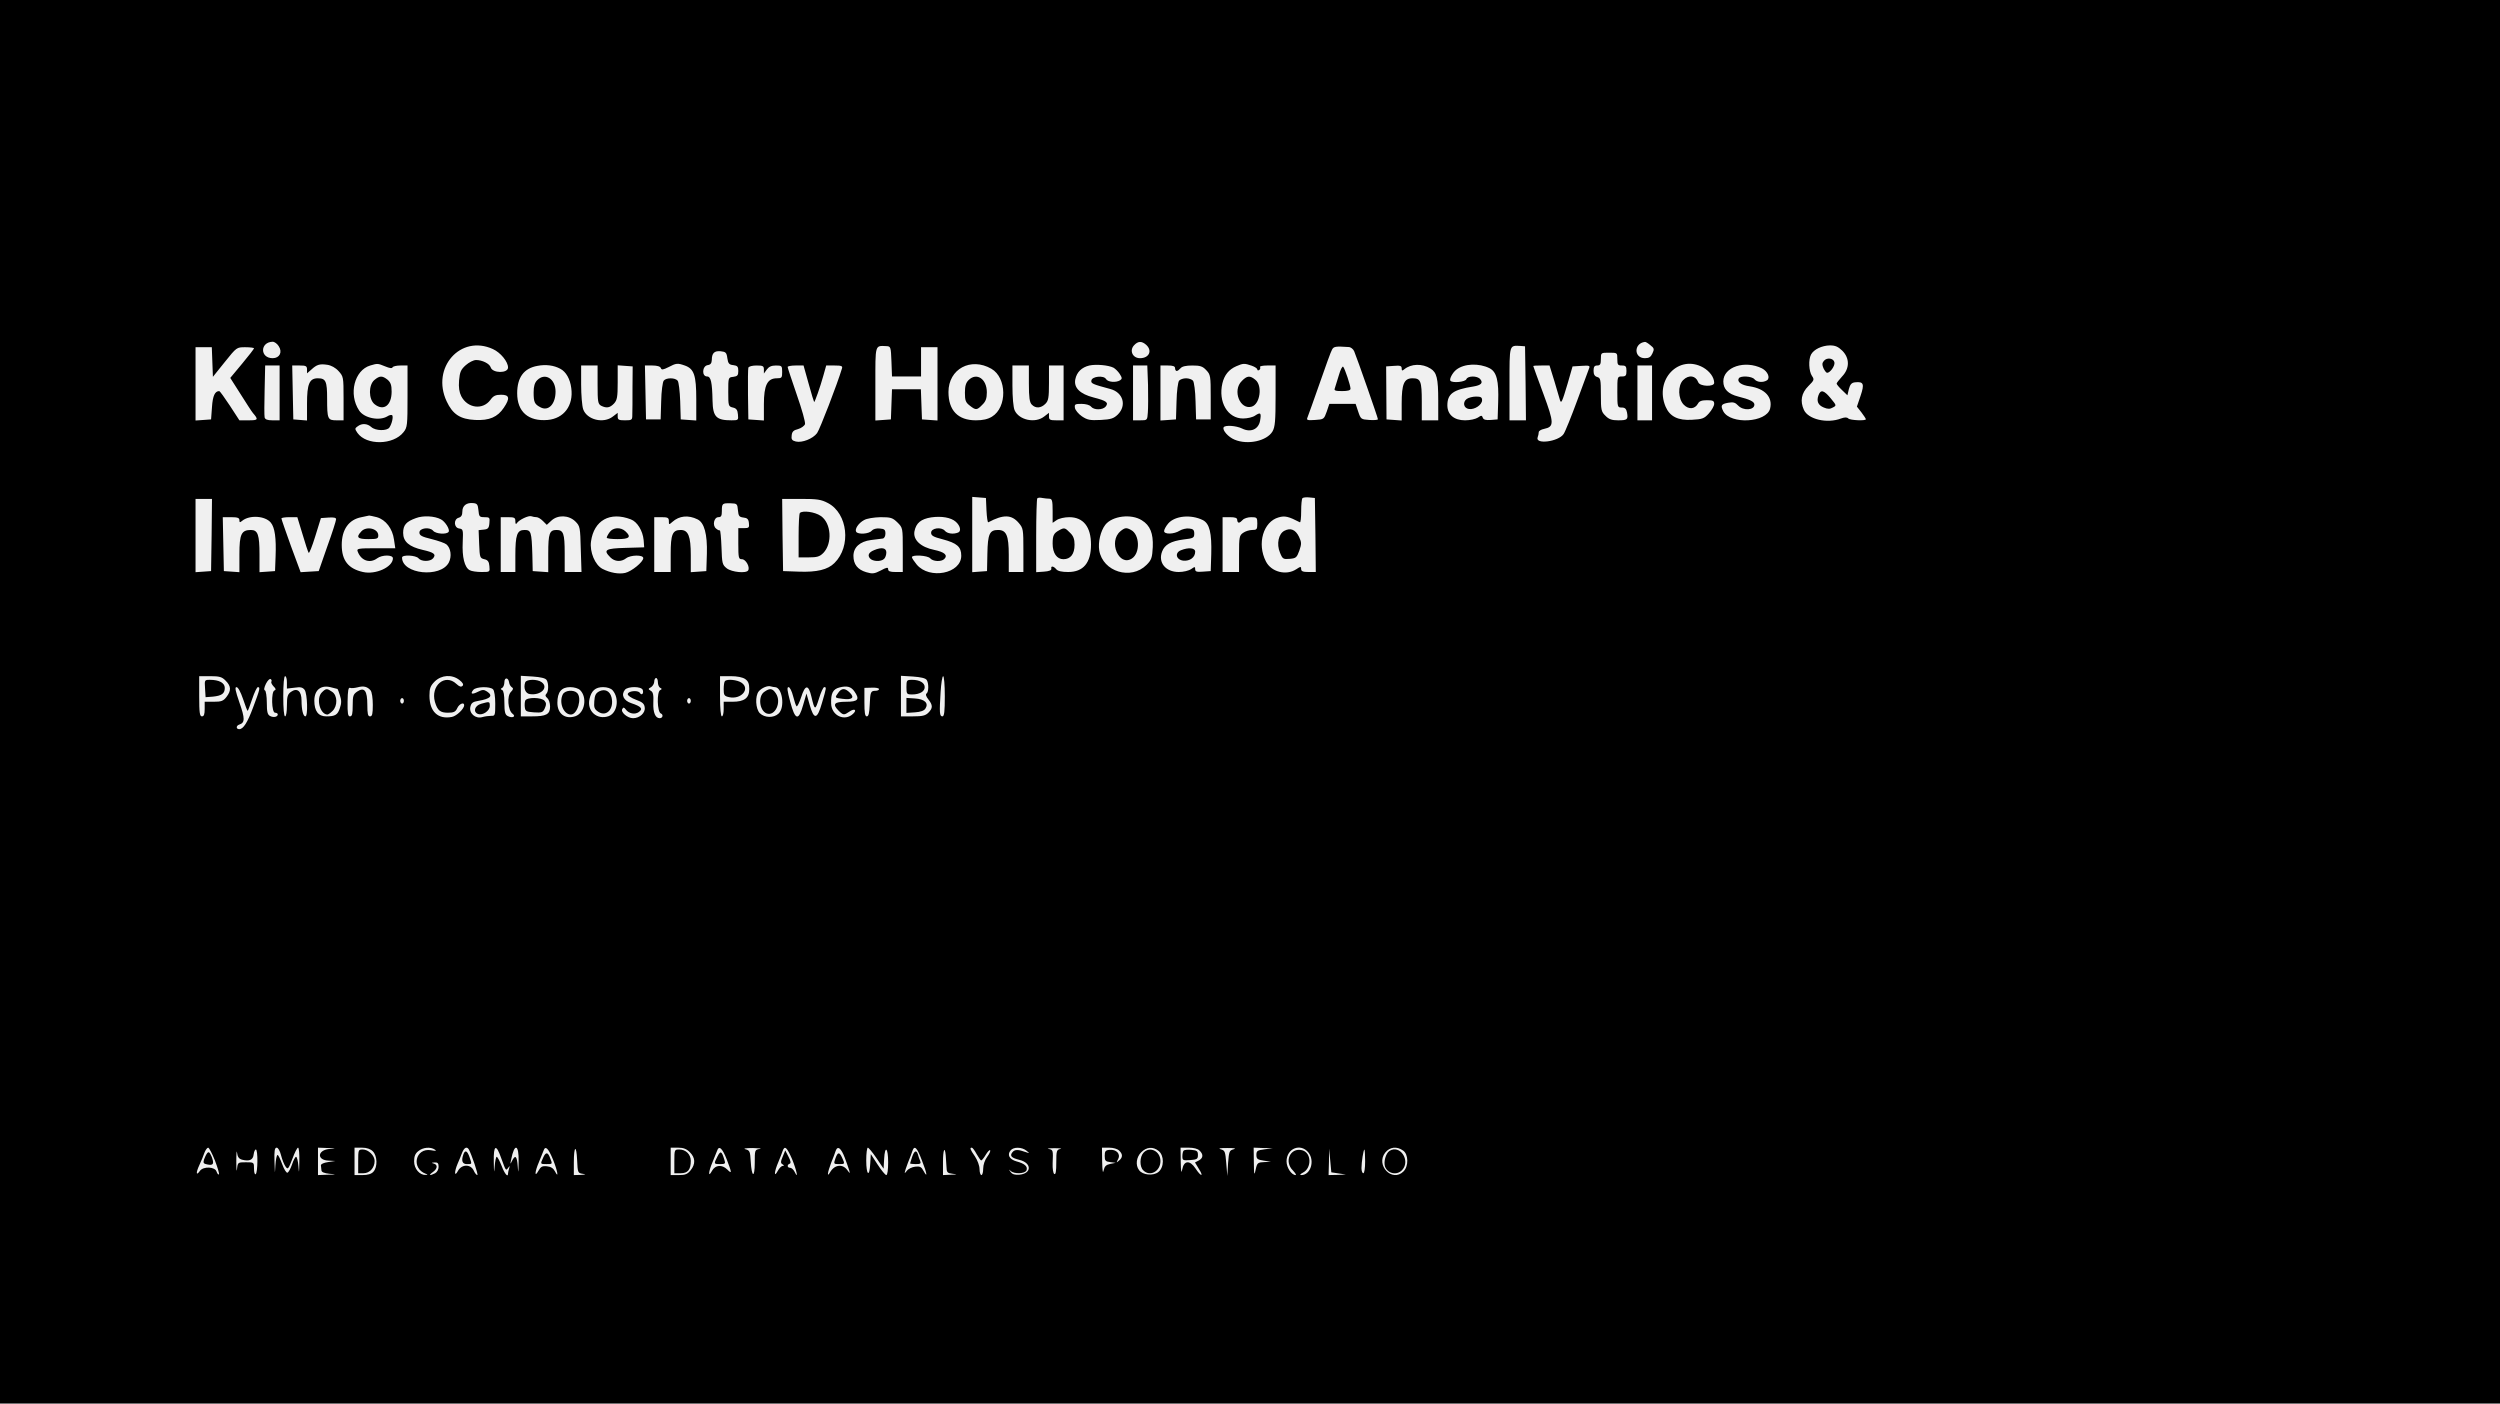
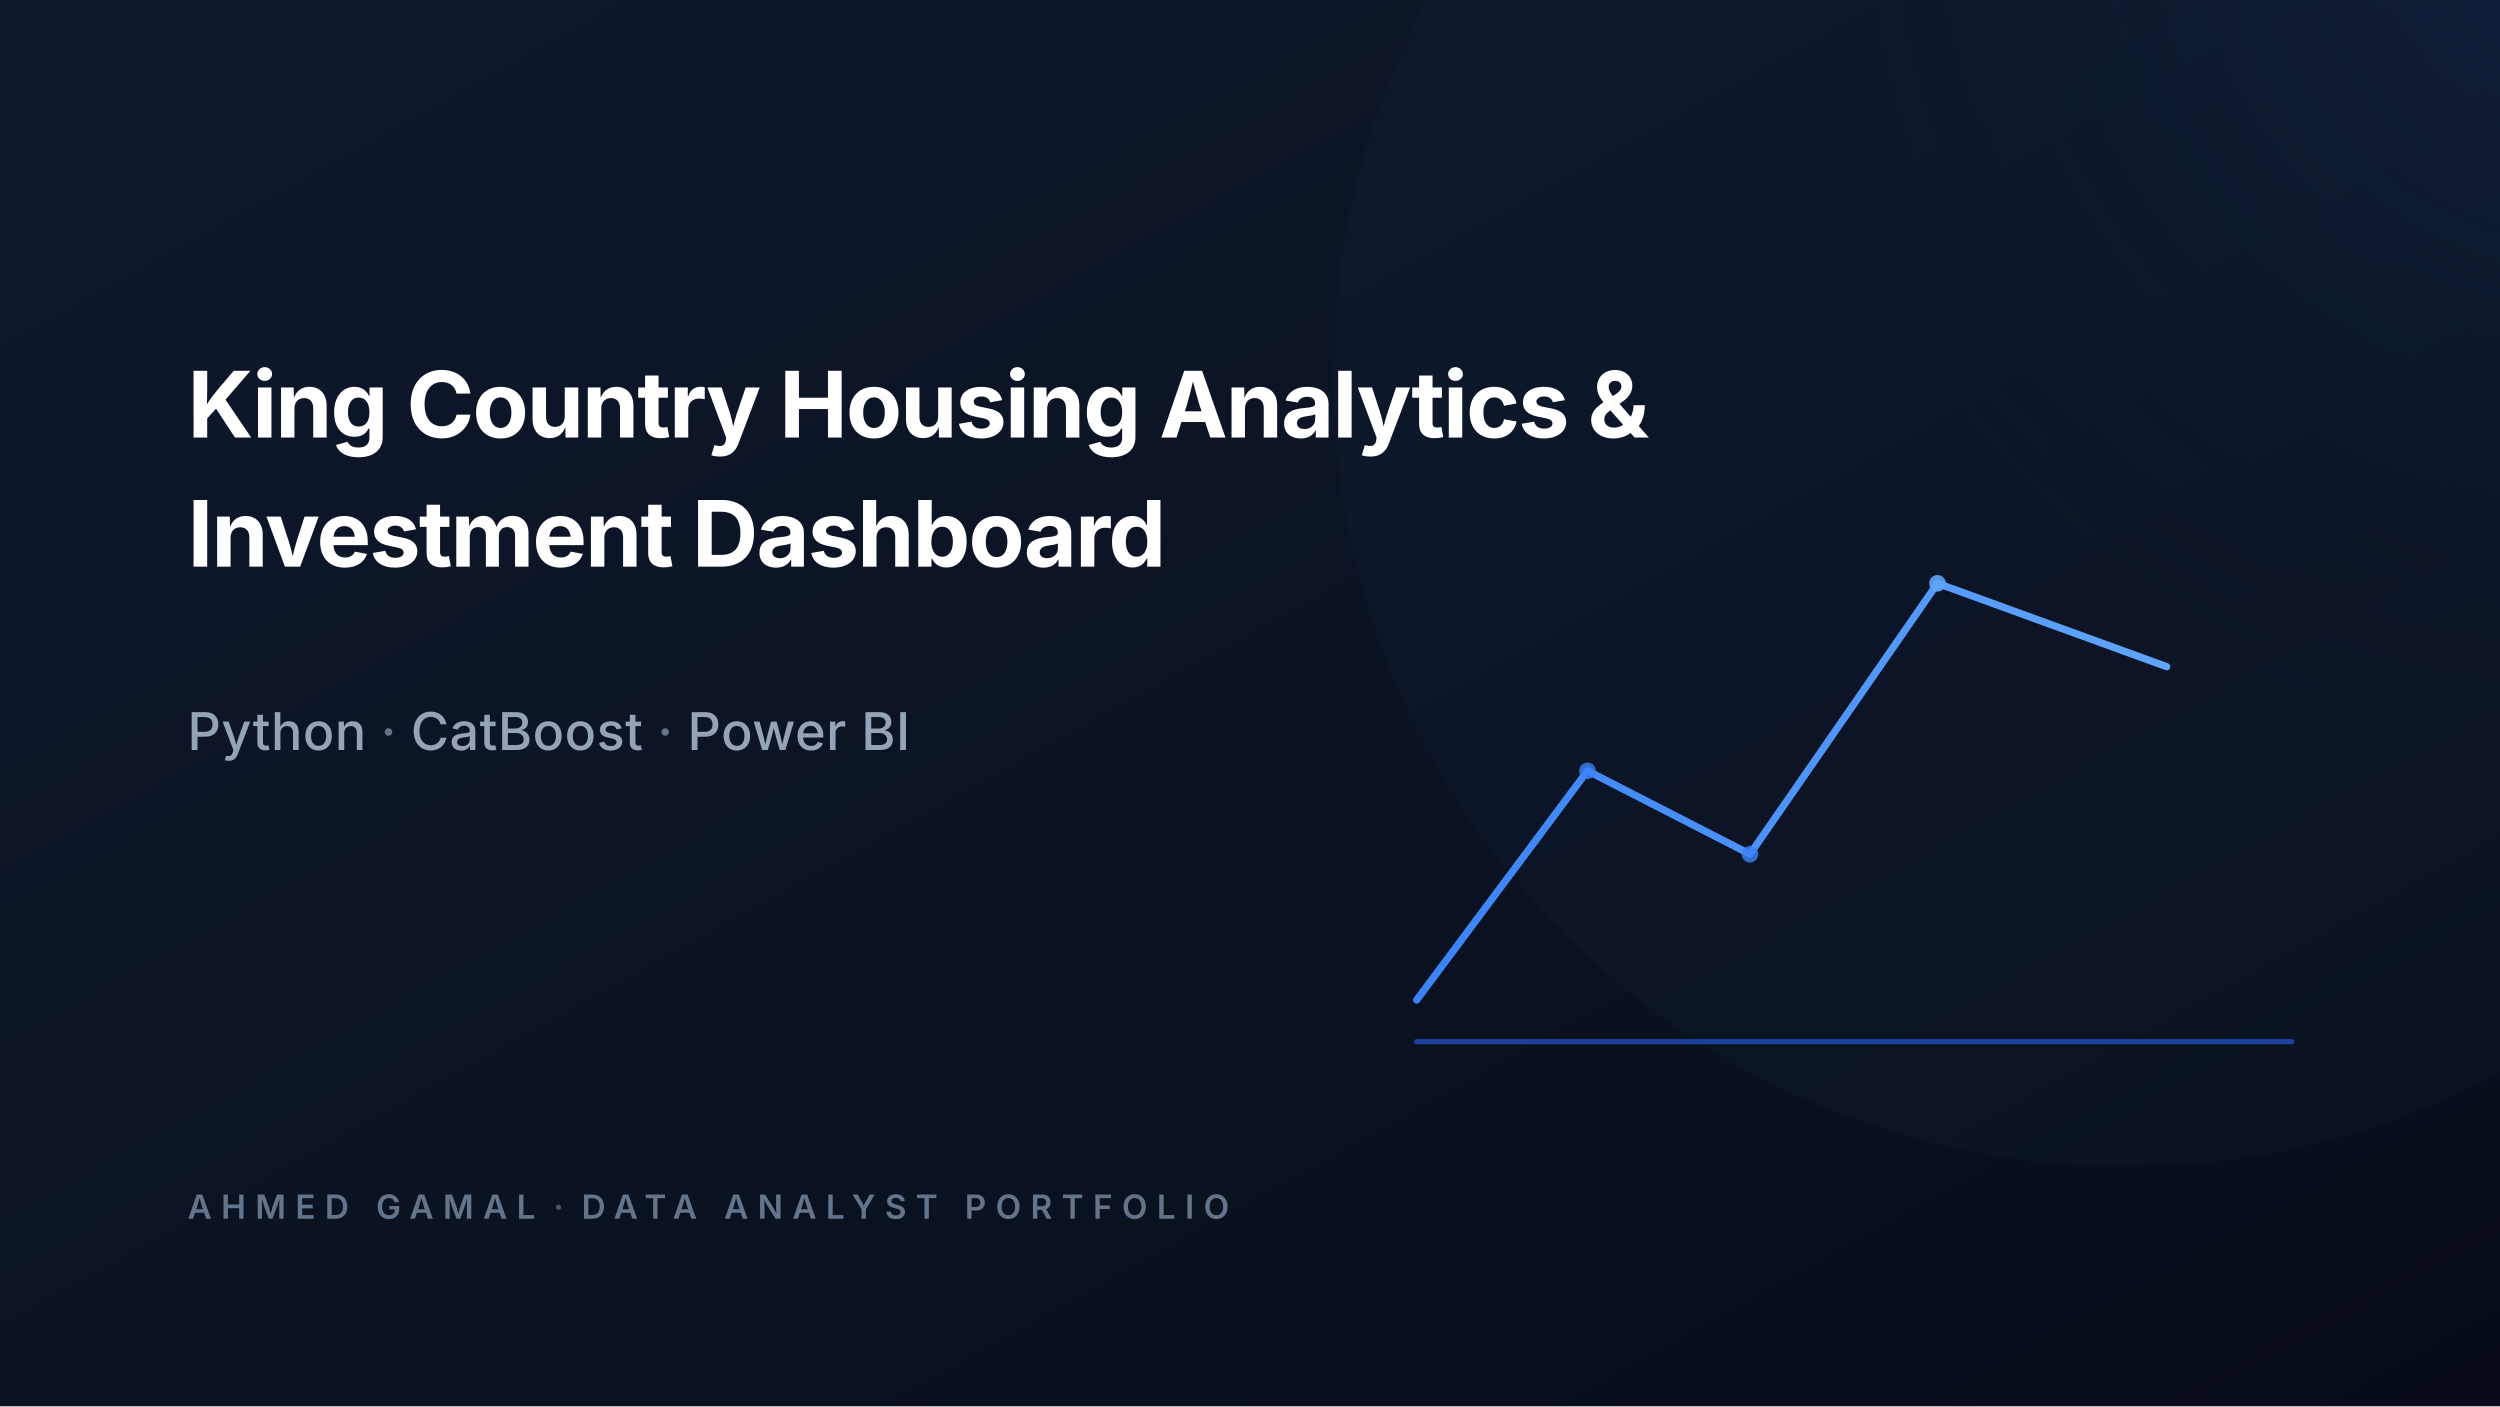
- <svg xmlns="http://www.w3.org/2000/svg" version="1.0" width="1368pt" height="768pt" viewBox="0 0 1368 768" preserveAspectRatio="xMidYMid meet">
-   <g transform="translate(0,768) scale(0.1,-0.1)" fill="#000000" stroke="none">
-     <path d="M0 3840 l0 -3840 6840 0 6840 0 0 3840 0 3840 -6840 0 -6840 0 0 -3840z m1525 1946 c22 -33 5 -66 -33 -66 -70 0 -70 88 0 90 10 0 25 -11 33 -24z m4747 7 c35 -32 16 -73 -34 -73 -40 0 -59 41 -33 70 22 24 42 25 67 3z m2759 -2 c21 -16 22 -22 11 -45 -9 -20 -19 -26 -41 -26 -62 0 -61 82 0 89 4 1 17 -7 30 -18z m-6334 -21 c42 -19 83 -69 83 -101 0 -33 -85 -32 -95 1 -6 20 -46 40 -80 40 -14 0 -39 -13 -56 -28 -27 -24 -33 -37 -37 -84 -3 -38 1 -64 12 -86 34 -66 117 -77 159 -21 16 23 29 29 59 29 46 0 50 -19 15 -71 -34 -51 -79 -71 -157 -67 -82 4 -123 31 -156 102 -86 184 76 367 253 286z m2181 -68 l3 -82 79 0 80 0 0 80 0 80 45 0 45 0 0 -201 0 -200 -42 3 -43 3 -3 83 -3 82 -79 0 -79 0 -3 -82 -3 -83 -42 -3 -43 -3 0 200 c0 218 -3 210 60 207 24 -1 25 -4 28 -84z m2502 79 c11 0 25 -11 30 -23 16 -38 130 -364 130 -372 0 -4 -21 -6 -47 -4 -45 3 -47 4 -61 46 l-14 42 -72 0 -72 0 -14 -42 c-15 -42 -16 -43 -64 -46 -44 -3 -48 -1 -41 15 4 10 34 93 66 185 32 92 62 176 68 185 9 17 19 19 91 14z m968 -198 l2 -203 -45 0 -45 0 0 199 c0 218 -2 211 60 208 l25 -2 3 -202z m1733 178 c41 -41 41 -97 -1 -141 -16 -18 -30 -35 -30 -39 0 -4 13 -20 29 -35 l30 -29 8 34 c7 26 15 35 34 37 47 5 52 -9 30 -74 l-20 -59 25 -32 c13 -17 24 -34 24 -37 0 -10 -86 -6 -96 4 -8 8 -20 7 -40 0 -76 -29 -179 -5 -203 47 -22 48 -14 92 24 130 32 32 34 36 20 56 -17 25 -20 89 -5 117 15 28 59 49 103 50 30 0 45 -7 68 -29z m-8919 -62 l3 -81 65 81 c65 81 65 81 112 81 27 0 48 -3 48 -6 0 -3 -29 -41 -65 -84 l-65 -78 56 -88 c31 -49 61 -96 68 -104 31 -36 29 -40 -23 -40 l-51 0 -52 80 c-29 44 -55 80 -58 80 -24 0 -36 -26 -40 -87 l-5 -68 -42 -3 -43 -3 0 200 0 201 45 0 44 0 3 -81z m2818 21 c4 -29 10 -36 33 -38 22 -3 27 -8 27 -32 0 -24 -5 -29 -27 -32 -28 -3 -28 -3 -28 -83 0 -76 1 -79 25 -85 19 -4 26 -13 28 -38 3 -31 2 -32 -35 -32 -84 0 -102 19 -104 107 -2 102 -9 133 -30 133 -30 0 -27 57 3 62 16 2 22 10 23 28 0 38 14 51 48 48 28 -3 33 -7 37 -38z m4870 -5 c0 -31 3 -35 25 -35 21 0 25 -5 25 -30 0 -25 -4 -30 -25 -30 -25 0 -25 -1 -25 -85 0 -83 1 -85 24 -85 18 0 25 -7 29 -27 7 -39 2 -43 -49 -43 -34 0 -51 6 -69 25 -23 22 -25 32 -25 115 0 83 -2 92 -20 97 -14 4 -20 14 -20 34 0 22 5 29 20 29 16 0 20 7 20 35 0 35 0 35 45 35 45 0 45 0 45 -35z m-6997 -66 c26 -29 27 -32 27 -149 l0 -120 -39 0 c-48 0 -51 7 -51 119 0 95 -7 111 -51 111 -46 0 -59 -31 -59 -138 l0 -93 -37 3 -38 3 -3 148 -3 147 41 0 c34 0 40 -3 40 -22 l0 -21 23 20 c30 28 46 33 87 27 22 -3 46 -16 63 -35z m255 26 c24 -10 38 -12 40 -5 2 5 21 10 43 10 l39 0 0 -169 c0 -158 -1 -170 -22 -196 -56 -71 -203 -73 -252 -4 -15 22 -15 25 1 36 23 18 53 16 75 -4 23 -21 86 -22 99 -2 14 21 22 59 15 67 -4 3 -16 1 -26 -6 -44 -27 -128 -10 -155 32 -59 89 -26 220 61 246 41 12 40 12 82 -5z m958 -13 c31 -16 54 -56 60 -106 13 -95 -40 -166 -129 -174 -106 -9 -167 45 -167 146 0 87 37 137 111 150 46 9 90 3 125 -16z m681 18 c51 -18 63 -53 63 -185 l0 -116 -42 3 -43 3 -3 100 c-2 55 -8 105 -14 112 -14 17 -63 17 -76 0 -6 -7 -13 -58 -14 -113 l-3 -99 -40 0 -40 0 -3 148 -3 147 41 0 c25 0 43 -5 46 -14 4 -11 12 -10 42 5 42 22 49 23 89 9z m1678 -18 c85 -49 87 -211 3 -262 -23 -14 -50 -20 -88 -20 -98 0 -150 54 -150 155 0 126 122 192 235 127z m668 6 c9 -5 25 -20 34 -34 14 -22 14 -27 2 -35 -23 -14 -67 -10 -77 7 -12 21 -76 15 -80 -8 -3 -16 4 -20 105 -47 69 -19 89 -90 40 -139 -23 -22 -37 -27 -94 -30 -59 -3 -73 0 -103 20 -19 13 -36 34 -38 46 -3 20 1 22 36 22 23 0 45 -6 52 -15 16 -20 64 -19 80 0 18 22 5 32 -66 50 -74 19 -109 53 -100 99 8 40 35 66 77 76 37 8 104 2 132 -12z m756 11 c17 -6 31 -15 31 -21 0 -5 5 -6 10 -3 6 4 8 11 5 16 -4 5 14 9 39 9 l46 0 0 -166 c0 -138 -3 -171 -17 -195 -31 -52 -135 -75 -207 -45 -35 14 -69 53 -60 68 8 13 68 9 101 -7 46 -23 89 -5 98 42 8 44 3 49 -27 29 -12 -9 -42 -16 -66 -16 -84 0 -137 90 -113 193 11 45 35 75 76 93 37 16 44 17 84 3z m979 -16 c34 -21 42 -53 42 -174 l0 -109 -45 0 -45 0 0 103 c0 112 -6 127 -51 127 -46 0 -59 -31 -59 -138 l0 -93 -41 3 -42 3 -1 145 -1 145 43 3 c34 3 42 0 42 -14 0 -13 3 -14 14 -5 37 31 99 33 144 4z m323 2 c39 -20 51 -69 47 -185 l-3 -95 -38 -3 c-26 -2 -39 1 -43 12 -5 14 -8 14 -27 1 -12 -8 -43 -15 -70 -15 -60 0 -97 31 -97 82 0 63 32 86 142 103 43 7 55 20 38 40 -16 20 -69 19 -76 0 -6 -15 -74 -22 -87 -9 -8 8 11 45 32 61 43 34 124 37 182 8z m1169 4 c36 -21 60 -54 60 -84 0 -23 -79 -20 -87 3 -14 37 -52 43 -83 12 -30 -30 -28 -103 4 -135 27 -27 60 -24 77 6 7 14 21 19 49 19 33 0 40 -3 40 -20 0 -11 -13 -34 -29 -52 -25 -28 -35 -32 -92 -35 -77 -5 -122 18 -145 72 -62 148 73 288 206 214z m322 -5 c31 -16 46 -52 27 -65 -22 -14 -55 -11 -69 6 -14 17 -76 20 -85 5 -12 -19 14 -38 60 -44 84 -13 126 -60 111 -122 -20 -77 -216 -88 -256 -15 -16 32 -12 40 26 47 28 5 39 2 55 -15 28 -30 89 -26 89 5 0 16 -24 28 -88 44 -56 14 -82 41 -82 83 0 79 118 118 212 71z m-8112 -134 l0 -150 -39 0 c-29 0 -40 5 -43 16 -2 9 -2 77 0 150 l3 134 40 0 39 0 0 -150z m1740 45 c0 -93 2 -105 19 -115 30 -15 48 -12 71 12 17 19 20 35 20 115 l0 94 41 -3 41 -3 -1 -117 c0 -65 0 -131 -1 -148 0 -28 -2 -30 -40 -30 -34 0 -40 3 -40 21 l0 20 -26 -20 c-52 -41 -143 -18 -163 40 -6 18 -11 79 -11 135 l0 104 45 0 45 0 0 -105z m910 83 l0 -22 16 22 c11 15 25 22 50 22 32 0 34 -2 34 -35 0 -32 -2 -35 -29 -35 -52 0 -71 -38 -71 -142 l0 -89 -42 3 -43 3 -2 135 c-1 74 0 141 2 148 3 7 21 12 45 12 35 0 40 -3 40 -22z m245 -78 c15 -55 29 -100 30 -100 4 0 33 82 50 143 l16 57 46 0 c38 0 45 -3 40 -17 -24 -81 -121 -333 -136 -353 -23 -31 -82 -54 -116 -46 -21 5 -26 12 -23 33 2 21 10 29 35 35 17 5 34 17 38 27 3 10 -17 81 -45 161 -27 79 -50 147 -50 152 0 4 19 8 43 8 l44 0 28 -100z m1205 1 c0 -77 4 -103 16 -115 21 -22 50 -20 74 4 17 17 20 33 20 115 l0 95 40 0 40 0 0 -150 0 -150 -40 0 c-34 0 -40 3 -40 21 l0 20 -26 -20 c-49 -39 -138 -20 -162 34 -7 15 -12 72 -12 135 l0 110 45 0 45 0 0 -99z m652 -8 c1 -59 1 -127 -1 -150 -3 -43 -3 -43 -42 -43 l-39 0 0 150 0 150 39 0 39 0 4 -107z m148 92 c0 -8 4 -15 9 -15 5 0 14 7 21 15 8 10 30 15 64 15 43 0 57 -4 77 -26 23 -24 24 -32 24 -147 l0 -122 -40 0 -40 0 -3 99 c-1 55 -8 106 -14 113 -6 7 -23 13 -38 13 -15 0 -32 -6 -38 -13 -6 -7 -13 -58 -14 -113 l-3 -99 -42 -3 -43 -3 0 150 0 151 40 0 c29 0 40 -4 40 -15z m2076 -72 c14 -49 28 -94 30 -102 7 -22 12 -11 42 90 l27 94 49 3 c44 3 48 1 41 -15 -4 -10 -33 -89 -65 -176 -32 -87 -65 -169 -74 -182 -28 -42 -157 -59 -142 -18 3 8 6 20 6 28 0 7 13 15 29 18 56 12 56 31 -4 193 -30 81 -55 149 -55 151 0 2 20 3 45 3 l44 0 27 -87z m534 -63 l0 -150 -40 0 -40 0 0 150 0 150 40 0 40 0 0 -150z m-3642 -643 c2 -38 6 -67 10 -65 83 44 127 43 167 -4 24 -28 25 -36 25 -149 l0 -119 -40 0 -40 0 0 93 c0 107 -13 137 -59 137 -46 0 -56 -22 -58 -129 l-2 -96 -41 -3 -40 -3 0 206 0 206 38 -3 37 -3 3 -68z m345 64 c14 -1 17 -11 17 -67 l0 -65 22 15 c13 9 43 16 69 16 77 0 119 -53 119 -150 0 -100 -42 -150 -125 -150 -35 0 -57 5 -65 15 -15 18 -31 20 -27 3 1 -9 -13 -14 -40 -16 l-43 -3 0 199 c0 109 3 202 6 205 4 4 16 5 28 2 12 -2 29 -4 39 -4z m1455 -198 l2 -203 -40 0 c-30 0 -40 4 -40 16 0 15 -3 15 -27 -1 -55 -36 -137 -15 -166 43 -50 97 -14 218 70 241 34 10 54 5 116 -27 4 -2 7 25 7 61 0 35 3 67 7 71 4 4 21 6 38 4 l30 -3 3 -202z m-6040 0 l-3 -198 -42 -3 -43 -3 0 200 0 201 45 0 45 0 -2 -197z m3373 174 c108 -57 128 -237 35 -328 -36 -36 -96 -51 -196 -47 l-85 3 -3 198 -2 197 103 0 c89 0 110 -3 148 -23z m-1913 -39 c3 -35 6 -38 33 -38 28 0 30 -2 27 -32 -2 -28 -8 -34 -31 -36 l-28 -3 3 -77 c3 -72 4 -76 28 -82 19 -4 26 -13 28 -38 3 -32 3 -32 -43 -32 -25 0 -55 4 -65 10 -28 15 -42 72 -38 153 3 68 2 72 -19 75 -30 4 -32 51 -3 59 14 4 20 14 20 34 0 32 23 50 60 46 21 -2 25 -8 28 -39z m1420 0 c3 -32 7 -37 30 -40 21 -2 28 -9 30 -30 3 -25 0 -28 -27 -28 l-31 0 0 -85 c0 -79 2 -85 20 -85 21 0 45 -43 34 -61 -10 -18 -90 -10 -117 11 -25 20 -26 27 -29 115 -2 53 -6 94 -9 93 -3 -2 -13 3 -21 10 -21 17 -11 62 13 62 15 0 19 7 19 33 0 42 2 44 48 43 35 -1 37 -3 40 -38z m-2556 -68 c22 -27 30 -85 26 -185 l-3 -80 -42 -3 -43 -3 0 96 c0 109 -9 135 -47 135 -52 0 -63 -23 -63 -132 l0 -99 -42 3 -43 3 -3 148 -3 147 46 0 c35 0 45 -4 45 -16 0 -14 3 -14 15 -4 40 33 126 28 157 -10z m580 30 c49 -14 86 -63 94 -123 l7 -47 -106 0 c-97 0 -106 -2 -100 -17 18 -51 67 -68 107 -38 27 20 86 20 86 0 0 -48 -95 -91 -164 -75 -80 18 -116 63 -116 148 0 84 38 139 108 152 20 4 39 8 42 9 3 0 22 -4 42 -9z m351 -12 c23 -12 50 -55 42 -68 -10 -16 -71 -12 -85 6 -19 22 -75 15 -75 -10 0 -16 13 -23 67 -36 36 -9 73 -22 81 -29 24 -20 30 -66 13 -99 -45 -86 -256 -64 -256 27 0 17 76 13 90 -4 16 -19 64 -19 80 0 18 22 5 32 -57 46 -74 17 -107 45 -107 93 0 43 17 62 70 81 39 15 102 12 137 -7z m523 12 c8 0 23 -9 35 -21 l21 -21 25 23 c35 33 96 31 132 -5 25 -25 26 -32 29 -151 l4 -125 -46 0 -46 0 0 103 c0 108 -7 127 -45 127 -38 0 -45 -19 -45 -128 l0 -103 -42 3 -43 3 -2 90 c-4 125 -7 135 -43 135 -41 0 -50 -27 -50 -141 l0 -89 -40 0 -40 0 0 150 0 150 40 0 c35 0 40 -3 40 -22 0 -15 3 -19 8 -11 11 18 65 44 80 38 8 -3 20 -5 28 -5z m516 -12 c35 -13 65 -62 70 -113 l3 -40 -102 -3 c-111 -3 -124 -11 -83 -52 24 -24 59 -26 86 -5 25 19 94 20 94 1 0 -21 -64 -73 -99 -81 -35 -8 -83 1 -124 22 -41 21 -71 93 -63 150 16 116 104 165 218 121z m365 0 c37 -18 54 -81 51 -188 l-3 -95 -42 -3 -43 -3 0 93 c0 104 -14 138 -55 138 -45 0 -55 -23 -55 -131 l0 -99 -45 0 -45 0 0 150 0 150 40 0 c34 0 40 -3 40 -22 0 -20 1 -20 19 -4 38 34 87 39 138 14z m1413 -13 c25 -22 31 -52 13 -59 -27 -11 -60 -6 -73 10 -19 22 -75 15 -75 -11 0 -16 12 -23 63 -36 79 -21 102 -41 102 -90 0 -98 -174 -132 -244 -48 -14 17 -26 35 -26 40 0 15 86 10 100 -6 15 -18 61 -20 77 -4 21 21 2 38 -55 50 -74 15 -117 55 -108 102 9 45 35 67 92 76 57 8 108 -1 134 -24z m1018 8 c46 -28 63 -72 60 -146 -3 -59 -7 -71 -34 -98 -85 -85 -239 -38 -259 79 -7 45 7 106 33 140 38 49 142 62 200 25z m334 1 c37 -19 49 -71 46 -186 l-3 -93 -42 -3 c-34 -3 -43 0 -43 13 0 15 -2 15 -22 1 -13 -9 -43 -16 -68 -16 -72 0 -114 52 -91 112 14 38 49 57 117 66 54 6 59 9 59 32 0 20 -6 26 -28 28 -16 2 -39 -4 -52 -12 -31 -20 -85 -21 -85 -2 0 8 10 27 23 42 37 42 124 50 189 18z m-4927 -76 c15 -51 30 -97 34 -103 3 -5 19 35 36 90 l31 100 42 3 c30 2 42 -1 41 -10 0 -7 -21 -74 -48 -148 l-47 -135 -50 -3 -49 -3 -53 143 c-28 79 -52 146 -52 151 0 4 20 7 43 7 l44 0 28 -92z m3256 63 c29 -29 29 -30 29 -150 l0 -121 -40 0 c-29 0 -40 4 -40 15 0 12 -8 11 -41 -7 -35 -18 -45 -19 -79 -9 -47 14 -70 43 -70 89 0 47 35 79 96 87 27 3 56 7 64 8 9 1 15 13 15 27 0 21 -5 26 -31 28 -19 2 -36 -3 -44 -12 -14 -18 -75 -22 -85 -6 -9 15 13 48 43 64 15 9 54 15 90 16 57 0 66 -3 93 -29z m1859 14 c0 -8 4 -15 9 -15 5 0 14 7 21 15 7 8 28 15 46 15 32 0 34 -2 34 -35 0 -32 -3 -35 -28 -35 -15 0 -38 -7 -50 -16 -20 -14 -22 -23 -22 -115 l0 -99 -45 0 -45 0 0 150 0 150 40 0 c29 0 40 -4 40 -15z m-5535 -880 c30 -30 31 -54 4 -89 -17 -22 -28 -26 -70 -26 l-49 0 0 -40 c0 -29 -4 -40 -15 -40 -12 0 -15 19 -15 110 l0 110 60 0 c51 0 65 -4 85 -25z m335 -9 l0 -34 42 5 c33 5 44 2 55 -12 15 -21 19 -145 4 -145 -12 0 -21 36 -21 87 0 52 -24 71 -58 47 -18 -13 -22 -25 -22 -75 0 -33 -4 -59 -10 -59 -6 0 -10 43 -10 110 0 67 4 110 10 110 6 0 10 -15 10 -34z m944 13 c19 -15 24 -25 17 -32 -8 -8 -18 -4 -34 11 -62 58 -142 -10 -117 -99 14 -47 29 -59 71 -59 32 0 42 5 51 25 11 24 38 35 38 16 0 -19 -41 -59 -67 -64 -76 -15 -123 29 -123 116 0 40 5 54 29 78 37 36 94 40 135 8z m477 0 c12 -19 11 -63 -1 -75 -8 -8 -6 -15 5 -24 8 -7 15 -27 15 -46 0 -43 -21 -54 -99 -54 l-61 0 0 111 0 111 66 -4 c42 -3 69 -9 75 -19z m1087 5 c16 -11 22 -25 22 -54 0 -50 -27 -70 -92 -70 l-48 0 0 -40 c0 -22 -4 -40 -10 -40 -6 0 -10 43 -10 110 l0 110 58 0 c36 0 66 -6 80 -16z m993 -5 c12 -19 11 -66 -1 -74 -6 -4 -3 -16 10 -32 25 -32 25 -48 0 -73 -16 -16 -33 -20 -85 -20 l-65 0 0 111 0 111 66 -4 c42 -3 69 -9 75 -19z m99 -89 c0 -83 -3 -110 -13 -110 -16 0 -17 20 -10 133 3 48 9 87 14 87 5 0 9 -49 9 -110z m-3685 80 c-3 -5 3 -16 12 -26 13 -12 14 -19 5 -22 -19 -6 -16 -122 3 -122 8 0 15 -4 15 -9 0 -14 -23 -19 -42 -9 -14 7 -18 22 -18 73 0 35 -5 65 -10 67 -7 2 -5 15 5 36 9 18 21 30 26 26 5 -3 7 -9 4 -14z m1301 -5 c1 -10 8 -21 15 -26 9 -5 8 -12 -5 -25 -23 -22 -17 -101 9 -120 21 -15 -2 -26 -27 -12 -14 7 -18 22 -18 73 0 41 -4 65 -12 69 -10 5 -10 7 0 12 6 3 12 17 12 31 0 28 22 27 26 -2z m814 1 c0 -13 6 -27 13 -30 10 -5 10 -7 0 -12 -20 -9 -17 -120 3 -128 15 -6 11 -26 -6 -26 -24 0 -37 31 -35 84 2 43 -1 59 -14 66 -15 9 -15 11 2 20 9 6 17 20 17 30 0 11 5 20 10 20 6 0 10 -11 10 -24z m-1753 -36 c1 0 7 -16 13 -35 9 -26 9 -44 0 -69 -12 -38 -26 -46 -75 -46 -43 0 -65 29 -65 86 0 60 38 89 95 72 16 -4 31 -8 32 -8z m181 -8 c7 -9 12 -43 12 -79 0 -49 -3 -63 -15 -63 -12 0 -15 14 -15 64 0 77 -16 98 -55 72 -22 -15 -25 -23 -25 -76 0 -46 -3 -60 -15 -60 -11 0 -14 16 -13 81 1 60 4 79 14 75 7 -3 25 -1 41 3 33 9 53 4 71 -17z m2212 18 c41 0 57 -112 20 -145 -27 -25 -76 -23 -102 2 -24 24 -27 95 -6 120 16 19 49 33 66 27 8 -2 17 -4 22 -4z m435 -23 c31 -44 21 -57 -45 -57 -66 0 -77 -13 -40 -50 24 -24 29 -24 58 -4 27 19 43 10 21 -11 -46 -45 -119 -12 -121 55 -2 56 10 79 45 88 41 11 64 5 82 -21z m-3345 -42 c12 -36 23 -65 25 -65 2 0 13 29 25 65 12 36 26 65 31 65 14 0 12 -10 -26 -111 -31 -84 -54 -119 -76 -119 -18 0 -18 19 0 25 32 10 32 33 1 121 -22 64 -26 84 -16 84 9 0 23 -27 36 -65z m1368 53 c7 -7 12 -40 12 -79 0 -63 -1 -67 -22 -66 -13 0 -35 -3 -49 -7 -37 -11 -74 21 -65 57 5 21 14 27 44 32 66 11 82 28 47 51 -17 11 -25 11 -49 -1 -33 -17 -45 -13 -26 10 15 18 91 20 108 3z m476 -4 c41 -40 26 -125 -25 -143 -56 -19 -99 13 -99 73 0 59 22 86 70 86 22 0 45 -7 54 -16z m178 -1 c39 -45 26 -125 -22 -142 -64 -22 -120 29 -104 95 10 45 33 64 74 64 23 0 43 -7 52 -17z m165 2 c7 -20 -6 -33 -16 -16 -11 16 -66 10 -66 -8 0 -7 20 -21 45 -30 36 -13 46 -22 48 -43 4 -29 -28 -58 -64 -58 -30 0 -69 33 -59 50 6 11 10 10 19 -2 17 -23 50 -30 72 -14 24 18 13 30 -41 48 -43 14 -58 46 -35 74 17 19 89 19 97 -1z m823 -35 c7 -28 15 -52 19 -55 4 -2 15 20 25 50 22 70 40 71 56 3 18 -77 21 -77 42 -9 10 33 23 61 28 61 13 0 13 -1 -12 -86 -26 -92 -44 -95 -68 -9 l-17 60 -18 -62 c-25 -90 -44 -85 -71 17 -16 61 -19 80 -9 80 7 0 18 -22 25 -50z m470 39 c0 -5 -9 -9 -19 -9 -27 0 -29 -7 -32 -78 -2 -44 -6 -62 -16 -62 -10 0 -13 20 -13 78 l0 78 40 1 c22 1 40 -2 40 -8z m-2600 -64 c0 -8 -4 -15 -10 -15 -5 0 -10 7 -10 15 0 8 5 15 10 15 6 0 10 -7 10 -15z m1570 0 c0 -8 -4 -15 -10 -15 -5 0 -10 7 -10 15 0 8 5 15 10 15 6 0 10 -7 10 -15z m-2604 -2515 c15 -39 25 -73 22 -76 -4 -3 -9 4 -13 15 -8 27 -72 30 -91 4 -21 -30 -23 -11 -3 32 10 22 23 52 28 68 6 15 15 27 20 27 5 0 22 -32 37 -70z m149 4 c40 -10 60 -1 63 29 2 15 7 27 12 27 12 0 11 -128 -1 -135 -5 -4 -9 10 -9 29 0 36 0 36 -44 36 -44 0 -45 0 -49 -37 -2 -21 -4 -2 -4 42 0 44 2 65 4 48 3 -24 10 -34 28 -39z m213 24 c6 -24 17 -51 25 -62 12 -17 15 -14 37 43 12 33 26 61 31 61 5 0 8 -35 7 -77 -1 -63 -2 -68 -5 -25 -2 28 -8 52 -13 52 -4 0 -15 -19 -22 -42 -8 -23 -19 -43 -25 -45 -6 -2 -19 19 -29 47 -10 27 -21 50 -25 50 -5 0 -10 -26 -12 -57 -3 -52 -3 -50 -5 20 -2 60 1 77 12 77 8 0 18 -18 24 -42z m265 35 c-67 -6 -71 -62 -4 -64 l36 -2 -40 -6 c-23 -3 -40 -11 -39 -18 1 -7 2 -19 3 -27 0 -10 16 -16 44 -19 40 -3 40 -4 -10 -5 l-53 -2 0 75 0 75 53 -2 c48 -1 49 -2 10 -5z m237 -13 c25 -25 27 -86 3 -112 -11 -12 -30 -18 -60 -18 l-43 0 0 75 0 75 40 0 c27 0 47 -7 60 -20z m340 9 c11 -7 5 -8 -22 -3 -85 14 -110 -99 -28 -129 12 -4 12 -6 -1 -6 -33 -2 -63 34 -63 74 0 27 6 43 23 56 25 21 67 25 91 8z m185 2 c15 -26 54 -141 47 -141 -5 0 -14 11 -20 25 -17 36 -66 35 -86 -2 -20 -37 -21 -6 -2 39 8 18 19 45 25 61 11 27 25 35 36 18z m179 -52 c24 -66 24 -67 37 -49 9 12 10 12 5 -3 -3 -10 -6 -23 -6 -28 0 -24 -18 -4 -35 41 -11 28 -23 50 -27 50 -4 0 -9 -24 -11 -52 -3 -42 -4 -37 -5 25 -2 94 13 100 42 16z m94 -16 c-1 -63 -2 -68 -5 -25 -4 56 -13 65 -31 30 -10 -21 -11 -20 -5 7 18 92 43 84 41 -12z m188 12 c25 -62 33 -109 11 -65 -9 17 -22 26 -44 28 -26 3 -34 -2 -47 -25 -22 -40 -20 -5 3 48 10 24 21 52 25 62 10 30 26 15 52 -48z m162 -78 c21 -3 19 -4 -10 -6 l-38 -1 0 68 c0 92 14 102 18 14 3 -68 4 -71 30 -75z m587 118 c30 -30 32 -64 4 -99 -17 -21 -29 -26 -65 -26 l-44 0 0 75 0 75 40 0 c30 0 47 -7 65 -25z m202 -40 c28 -73 29 -81 3 -55 -29 29 -66 26 -84 -7 -22 -41 -20 -5 3 48 10 24 21 52 25 62 10 31 29 14 53 -48z m181 58 c-28 -4 -28 -6 -28 -76 0 -86 -17 -80 -22 8 -3 53 -5 60 -28 66 -16 4 -1 7 40 7 36 -1 53 -3 38 -5z m176 -55 c25 -61 37 -118 14 -70 -6 12 -17 22 -25 22 -16 0 -17 17 -2 22 8 3 6 15 -6 38 l-18 35 -14 -34 c-12 -28 -12 -36 -1 -42 9 -6 10 -9 1 -9 -7 0 -19 -12 -27 -27 -22 -41 -20 -5 3 48 10 24 21 52 24 62 11 30 23 19 51 -45z m289 6 c10 -27 21 -58 24 -69 5 -18 4 -18 -11 3 -26 35 -70 29 -94 -13 -18 -31 -14 -1 6 52 11 26 22 56 25 66 11 30 30 14 50 -39z m173 -1 l39 -58 3 53 c4 77 22 63 22 -18 0 -41 -4 -70 -10 -70 -6 0 -27 26 -48 58 l-37 57 -3 -52 c-4 -78 -22 -64 -22 17 0 39 4 70 9 70 4 0 26 -26 47 -57z m248 -11 c29 -74 33 -102 10 -60 -12 23 -20 27 -46 24 -17 -2 -38 -12 -45 -22 -18 -24 -16 -14 5 43 11 26 22 56 25 66 11 31 25 18 51 -51z m300 33 c11 -19 22 -35 25 -35 4 0 15 14 25 31 10 17 21 28 24 25 3 -4 -4 -20 -16 -36 -13 -17 -22 -44 -22 -65 0 -19 -4 -35 -10 -35 -5 0 -10 15 -10 33 0 18 -11 48 -25 69 -27 39 -30 48 -17 48 4 0 16 -16 26 -35z m272 19 c19 -15 19 -16 -1 -9 -44 16 -62 16 -75 0 -16 -20 -6 -31 39 -42 68 -17 67 -75 -1 -81 -24 -2 -39 2 -48 15 -12 15 -12 16 0 6 20 -19 79 -16 87 3 8 21 -10 37 -55 49 -39 11 -52 36 -32 60 16 20 61 19 86 -1z m187 9 c-21 -4 -23 -10 -23 -74 0 -48 -3 -68 -11 -63 -6 3 -10 29 -9 58 3 72 3 74 -22 79 -13 2 2 4 32 4 30 0 45 -2 33 -4z m321 -9 c21 -20 20 -38 -1 -55 -15 -13 -15 -12 -5 8 16 28 -9 55 -47 51 -22 -2 -26 -8 -26 -33 0 -26 4 -31 30 -34 l30 -4 -30 -6 c-23 -5 -31 -13 -36 -36 -4 -19 -7 -2 -8 48 l-1 77 39 0 c23 0 46 -7 55 -16z m216 -2 c31 -25 31 -89 -1 -115 -28 -23 -87 -17 -106 10 -21 27 -15 72 12 98 29 29 64 32 95 7z m224 2 c22 -21 20 -41 -4 -54 l-21 -11 21 -35 c29 -45 12 -44 -18 2 -31 47 -64 45 -73 -6 -5 -24 -7 -12 -8 43 l-1 77 44 0 c27 0 51 -6 60 -16z m186 7 c-23 -6 -25 -12 -30 -76 l-4 -70 -6 70 c-5 63 -7 70 -30 76 -16 5 -5 7 35 7 40 0 52 -2 35 -7z m170 0 c-40 -5 -45 -9 -45 -31 0 -21 6 -26 40 -31 l40 -6 -37 -2 c-32 -1 -38 -5 -44 -28 -11 -52 -12 -48 -13 30 l-1 77 53 -2 52 -1 -45 -6z m240 -18 c36 -46 11 -123 -39 -123 -10 0 -7 5 8 13 50 25 48 110 -4 123 -65 16 -100 -62 -50 -111 13 -14 20 -25 15 -25 -23 0 -50 41 -50 75 0 71 77 102 120 48z m518 11 c29 -20 31 -85 2 -114 -62 -62 -154 34 -100 103 25 31 63 36 98 11z m-2503 -26 c1 -13 3 -40 4 -60 1 -34 4 -37 34 -41 28 -3 26 -4 -10 -5 l-43 -2 0 72 c0 66 10 89 15 36z m2150 -99 l40 -6 -47 -2 -48 -1 2 73 1 72 6 -65 6 -65 40 -6z m145 66 c0 -37 -4 -65 -10 -65 -5 0 -10 12 -10 28 0 33 11 102 16 102 2 0 4 -29 4 -65z m-5070 -30 c0 -14 -8 -29 -19 -35 -30 -15 -38 -12 -13 6 26 18 29 41 5 47 -14 4 -12 5 5 6 17 1 22 -4 22 -24z" />
-     <path d="M7326 5626 c-9 -30 -19 -62 -22 -71 -5 -12 3 -15 40 -15 31 0 46 4 46 13 0 18 -31 110 -40 120 -5 5 -15 -16 -24 -47z" />
-     <path d="M9980 5705 c-10 -12 -10 -21 -2 -40 7 -14 15 -25 20 -25 17 0 44 39 40 57 -4 23 -41 29 -58 8z" />
-     <path d="M9951 5518 c-12 -33 -3 -55 29 -68 21 -9 34 -9 49 0 21 11 21 11 -11 50 -37 45 -55 50 -67 18z" />
-     <path d="M2049 5601 c-33 -27 -33 -106 1 -133 49 -39 93 -7 93 69 0 36 -5 50 -22 65 -29 23 -43 23 -72 -1z" />
-     <path d="M2940 5600 c-14 -14 -20 -33 -20 -67 0 -54 5 -65 38 -82 43 -23 82 18 82 86 0 70 -57 106 -100 63z" />
-     <path d="M5300 5600 c-15 -15 -20 -33 -20 -69 0 -42 4 -53 26 -70 34 -27 40 -26 69 4 19 18 25 35 25 68 0 74 -56 111 -100 67z" />
-     <path d="M6795 5595 c-53 -52 -9 -160 55 -140 46 15 59 116 19 147 -29 24 -45 23 -74 -7z" />
-     <path d="M8026 5497 c-24 -18 -17 -51 12 -55 31 -5 72 23 72 48 0 16 -7 20 -33 20 -18 0 -41 -6 -51 -13z" />
-     <path d="M5795 4778 c-29 -16 -35 -28 -35 -73 0 -52 23 -85 59 -85 39 0 61 28 61 79 0 31 -6 48 -25 66 -27 28 -32 29 -60 13z" />
-     <path d="M7029 4776 c-33 -16 -45 -73 -25 -120 14 -35 18 -37 53 -34 35 3 39 7 53 45 13 38 12 46 -2 76 -19 39 -46 50 -79 33z" />
-     <path d="M4377 4873 c-4 -3 -7 -60 -7 -125 l0 -118 55 0 c46 0 60 4 80 24 51 52 44 164 -14 203 -32 22 -99 31 -114 16z" />
-     <path d="M1977 4772 c-30 -32 -21 -42 38 -42 48 0 55 2 55 20 0 38 -65 53 -93 22z" />
-     <path d="M3336 4768 c-9 -12 -16 -26 -16 -30 0 -5 27 -8 60 -8 65 0 76 12 42 43 -26 24 -68 21 -86 -5z" />
-     <path d="M6131 4773 c-68 -56 -8 -196 63 -149 46 30 43 131 -5 156 -25 14 -34 13 -58 -7z" />
-     <path d="M6462 4669 c-36 -14 -26 -53 14 -57 35 -3 64 18 64 49 0 21 -36 25 -78 8z" />
-     <path d="M4784 4670 c-30 -12 -38 -28 -24 -45 15 -18 61 -20 78 -3 7 7 12 22 12 35 0 25 -25 30 -66 13z" />
-     <path d="M1122 3913 l3 -48 40 3 c49 5 65 17 65 48 0 27 -31 44 -81 44 -30 0 -30 -1 -27 -47z" />
-     <path d="M2874 3946 c-11 -30 1 -61 25 -64 60 -9 105 36 65 65 -24 18 -83 17 -90 -1z" />
-     <path d="M2874 3846 c-3 -8 -4 -25 -2 -38 3 -20 9 -23 50 -26 43 -3 49 0 59 22 9 20 9 29 -1 41 -16 20 -98 21 -106 1z" />
-     <path d="M3967 3953 c-4 -3 -7 -23 -7 -44 0 -33 3 -38 30 -44 65 -14 117 45 68 79 -23 16 -79 22 -91 9z" />
-     <path d="M4960 3920 c0 -38 2 -40 31 -40 41 0 69 16 69 40 0 24 -28 40 -69 40 -29 0 -31 -2 -31 -40z" />
-     <path d="M4960 3820 l0 -41 46 3 c31 2 51 9 58 21 19 29 -4 52 -58 55 l-46 3 0 -41z" />
-     <path d="M1761 3891 c-33 -33 -10 -121 31 -121 4 0 17 9 28 20 28 28 27 84 -2 104 -29 20 -34 20 -57 -3z" />
-     <path d="M4182 3894 c-35 -24 -27 -102 13 -118 46 -17 83 61 51 109 -19 29 -33 31 -64 9z" />
-     <path d="M4586 3888 c-19 -26 -19 -27 25 -32 51 -7 67 6 40 33 -27 27 -46 27 -65 -1z" />
-     <path d="M2633 3829 c-36 -10 -46 -45 -17 -56 25 -9 64 17 64 44 0 25 -1 25 -47 12z" />
-     <path d="M3080 3881 c-23 -44 3 -111 44 -111 36 0 62 90 34 118 -19 19 -66 15 -78 -7z" />
-     <path d="M3279 3897 c-19 -10 -25 -22 -27 -54 -3 -35 1 -44 22 -58 45 -30 88 17 72 80 -9 34 -36 47 -67 32z" />
-     <path d="M1133 1369 c-6 -8 -13 -24 -17 -35 -5 -18 -2 -22 19 -26 33 -7 38 4 23 43 -11 25 -16 29 -25 18z" />
-     <path d="M1960 1325 l0 -65 29 0 c34 0 61 30 61 67 0 30 -34 63 -65 63 -24 0 -25 -2 -25 -65z" />
-     <path d="M2536 1364 c-13 -35 -7 -54 19 -54 29 0 28 -2 14 39 -12 34 -24 40 -33 15z" />
-     <path d="M2972 1345 c-16 -35 -16 -35 18 -35 34 0 34 -1 20 34 -12 33 -24 33 -38 1z" />
-     <path d="M3690 1325 l0 -65 35 0 c39 0 55 20 55 68 0 35 -27 62 -63 62 -26 0 -27 -1 -27 -65z" />
-     <path d="M3926 1352 c-21 -41 -21 -42 15 -42 27 0 30 3 23 23 -15 49 -21 52 -38 19z" />
-     <path d="M4571 1340 c-10 -29 -9 -30 20 -30 33 0 33 0 17 35 -15 33 -24 32 -37 -5z" />
-     <path d="M4991 1349 c-6 -18 -11 -34 -11 -35 0 -2 14 -4 31 -4 26 0 30 3 24 18 -4 9 -10 25 -12 35 -8 26 -20 21 -32 -14z" />
-     <path d="M6257 1372 c-21 -23 -22 -76 -1 -96 36 -37 94 -6 94 51 0 54 -59 83 -93 45z" />
-     <path d="M6477 1384 c-4 -4 -7 -18 -7 -31 0 -22 3 -24 43 -21 37 3 42 6 42 28 0 21 -5 25 -35 28 -20 2 -39 0 -43 -4z" />
-     <path d="M7603 1382 c-20 -13 -33 -60 -24 -86 15 -39 66 -49 94 -18 47 52 -13 141 -70 104z" />
+ <svg xmlns="http://www.w3.org/2000/svg" id="portfolioCardSvg" viewBox="0 0 1200 675" class="w-full h-auto block" style="font-family: 'Inter', system-ui, -apple-system, sans-serif;">
+   <defs>
+     <linearGradient id="bgGradient" x1="0%" y1="0%" x2="100%" y2="100%">
+       <stop offset="0%" stop-color="#0f192d" />
+       <stop offset="50%" stop-color="#0b1323" />
+       <stop offset="100%" stop-color="#070c18" />
+     </linearGradient>
+     <radialGradient id="topRightGlow" cx="80%" cy="20%" r="55%">
+       <stop offset="0%" stop-color="#1e325c" stop-opacity="0.45" />
+       <stop offset="50%" stop-color="#142343" stop-opacity="0.2" />
+       <stop offset="100%" stop-color="#0b1323" stop-opacity="0" />
+     </radialGradient>
+     <linearGradient id="lineGrad" x1="0%" y1="0%" x2="100%" y2="0%">
+       <stop offset="0%" stop-color="#3b82f6" />
+       <stop offset="100%" stop-color="#60a5fa" />
+     </linearGradient>
+   </defs>
+   <rect width="1200" height="675" fill="url(#bgGradient)" />
+   <circle cx="1020" cy="180" r="380" fill="url(#topRightGlow)" />
+   <circle cx="1020" cy="180" r="380" fill="#18294a" fill-opacity="0.15" />
+   <g transform="translate(90, 0)">
+     <text x="0" y="210" fill="#ffffff" font-size="44" font-weight="700" letter-spacing="-0.02em">
+                         King Country Housing Analytics &amp;
+                     </text>
+     <text x="0" y="272" fill="#ffffff" font-size="44" font-weight="700" letter-spacing="-0.02em">
+                         Investment Dashboard
+                     </text>
+     <text x="0" y="360" fill="#94a3b8" font-size="25" font-weight="500" letter-spacing="0.01em">
+                         Python <tspan fill="#64748b">·</tspan> CatBoost <tspan fill="#64748b">·</tspan> Power BI
+                     </text>
+     <text x="0" y="585" fill="#64748b" font-size="16" font-weight="600" letter-spacing="0.28em">
+                         AHMED GAMAL <tspan fill="#475569">·</tspan> DATA ANALYST PORTFOLIO
+                     </text>
+   </g>
+   <g transform="translate(680, 270)">
+     <line x1="0" y1="230" x2="420" y2="230" stroke="#2563eb" stroke-width="2.5" stroke-opacity="0.6" stroke-linecap="round" />
+     <polyline points="0,210 82,100 160,140 250,10 360,50" fill="none" stroke="url(#lineGrad)" stroke-width="3.5" stroke-linecap="round" stroke-linejoin="round" />
+     <circle cx="82" cy="100" r="4" fill="#3b82f6" opacity="0.8" />
+     <circle cx="160" cy="140" r="4" fill="#3b82f6" opacity="0.8" />
+     <circle cx="250" cy="10" r="4" fill="#60a5fa" opacity="0.9" />
  </g>
</svg>
